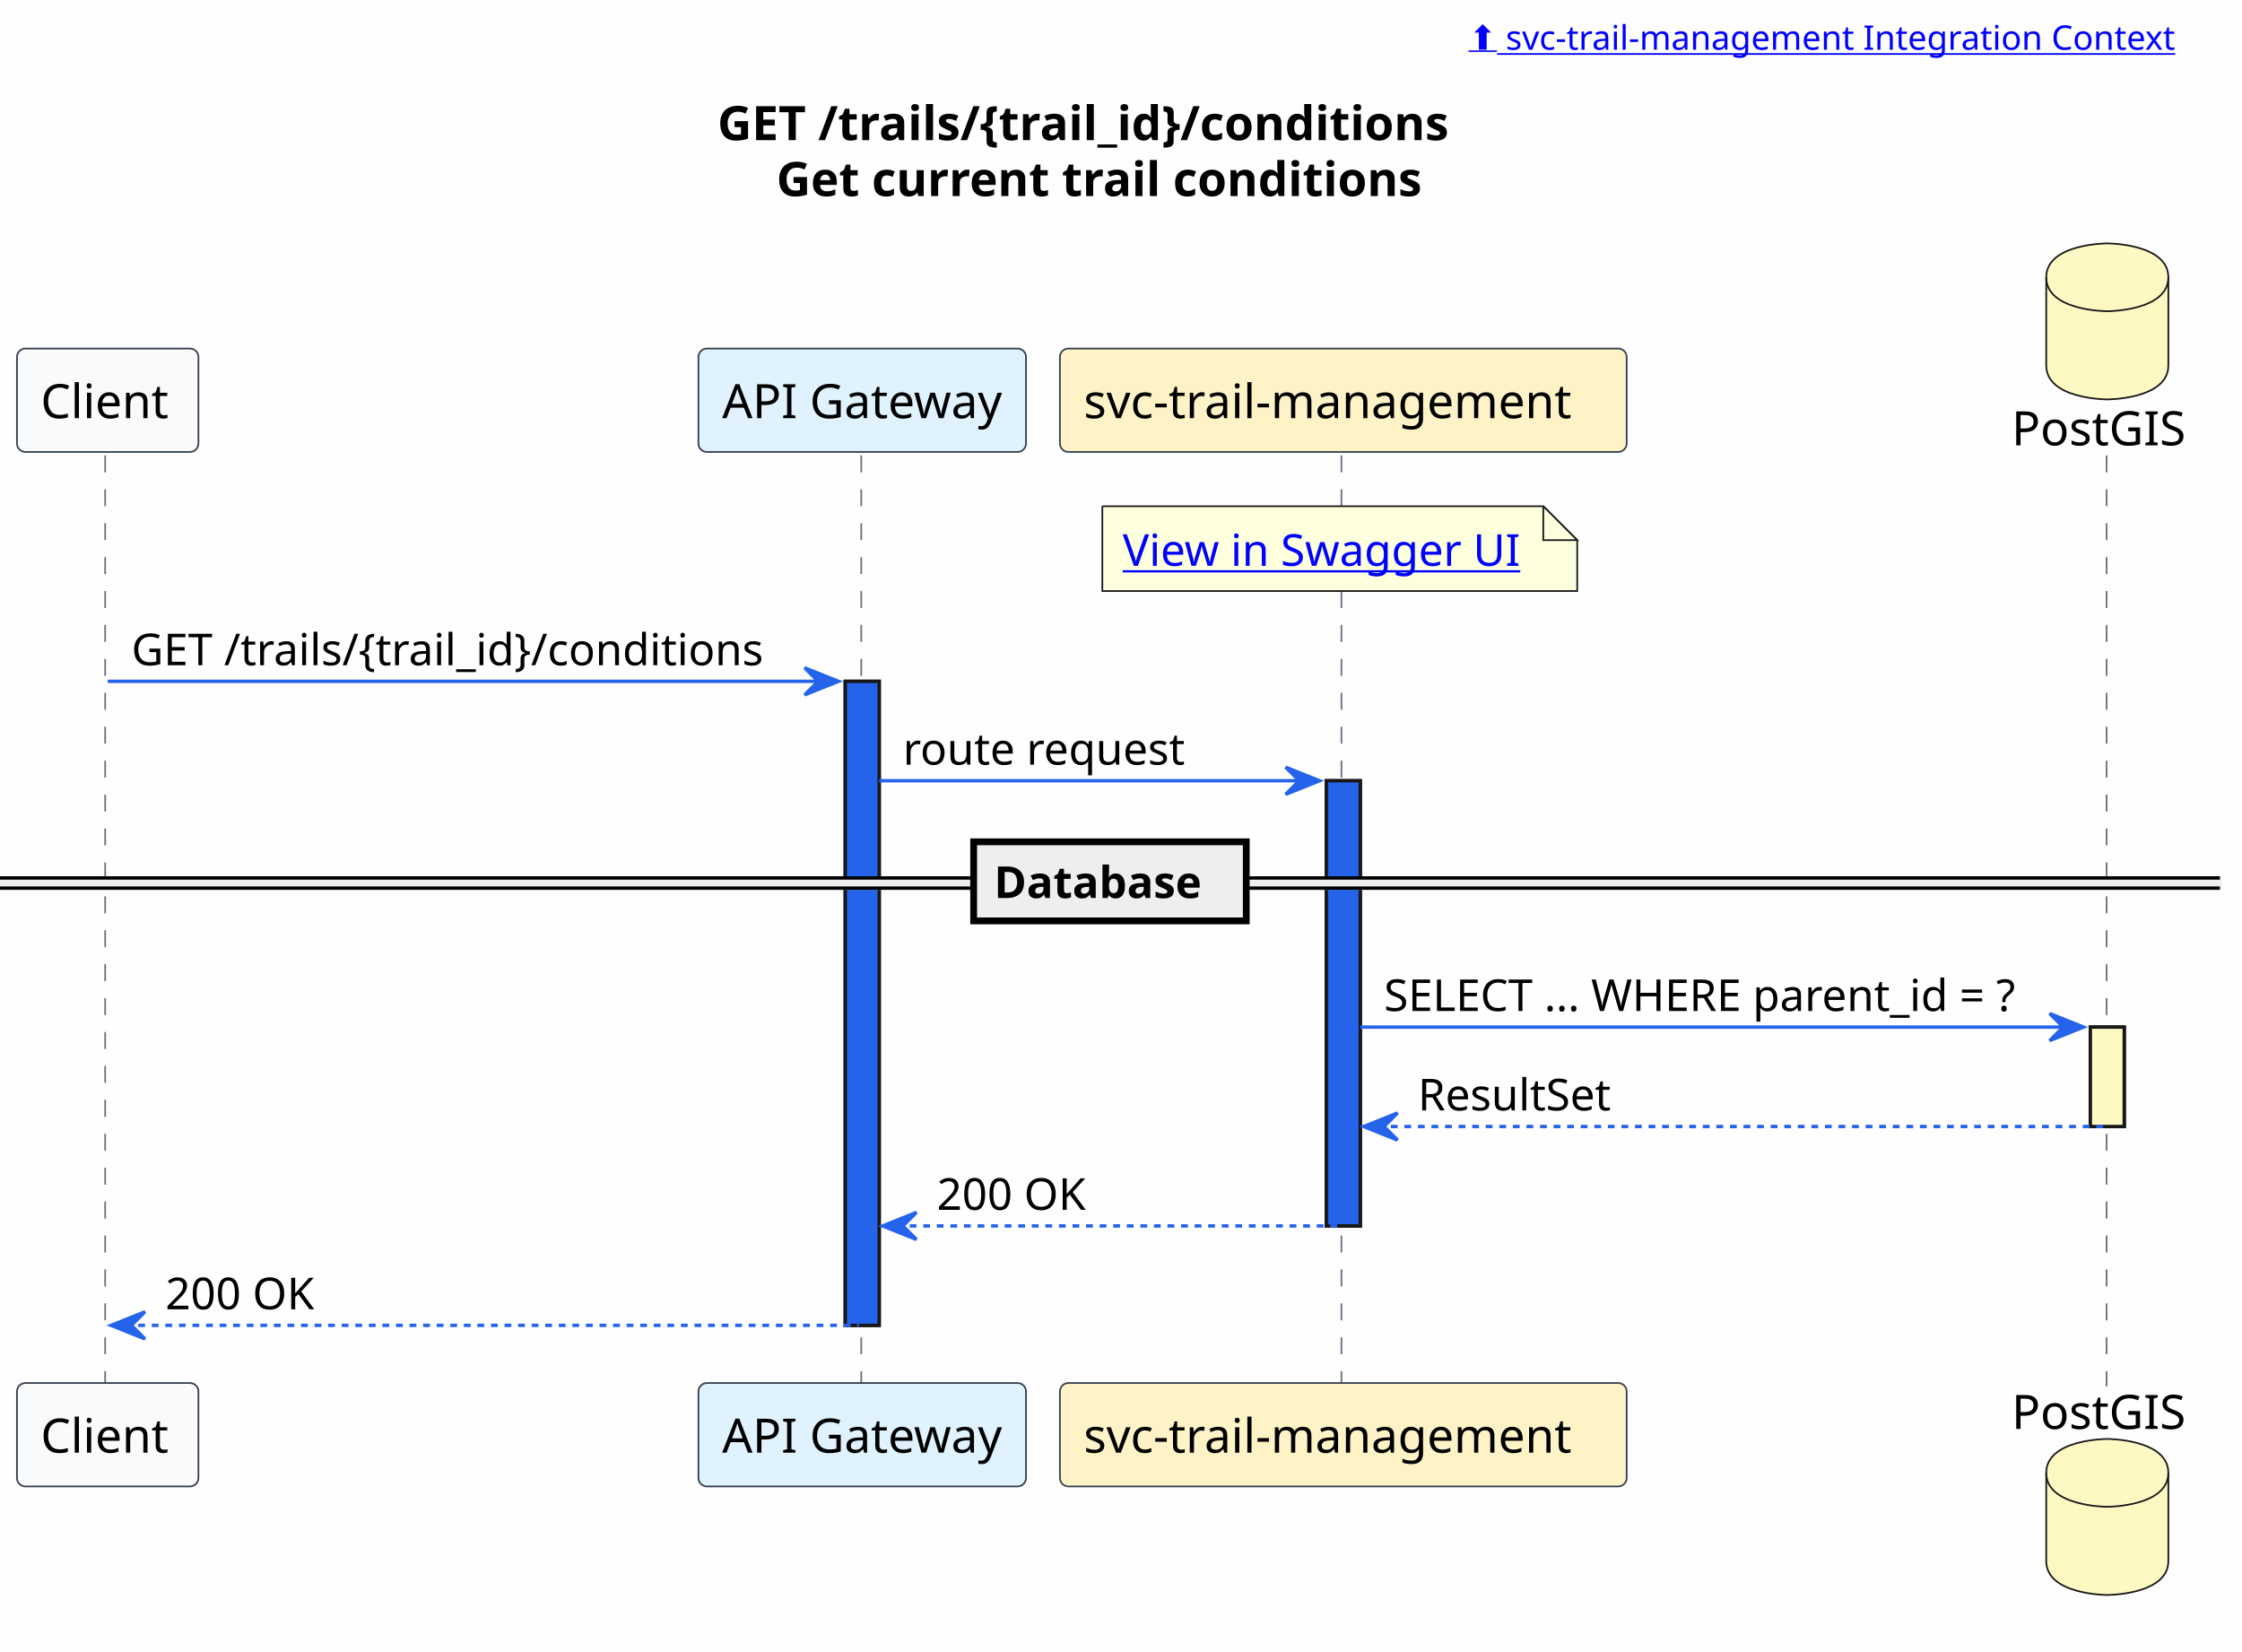
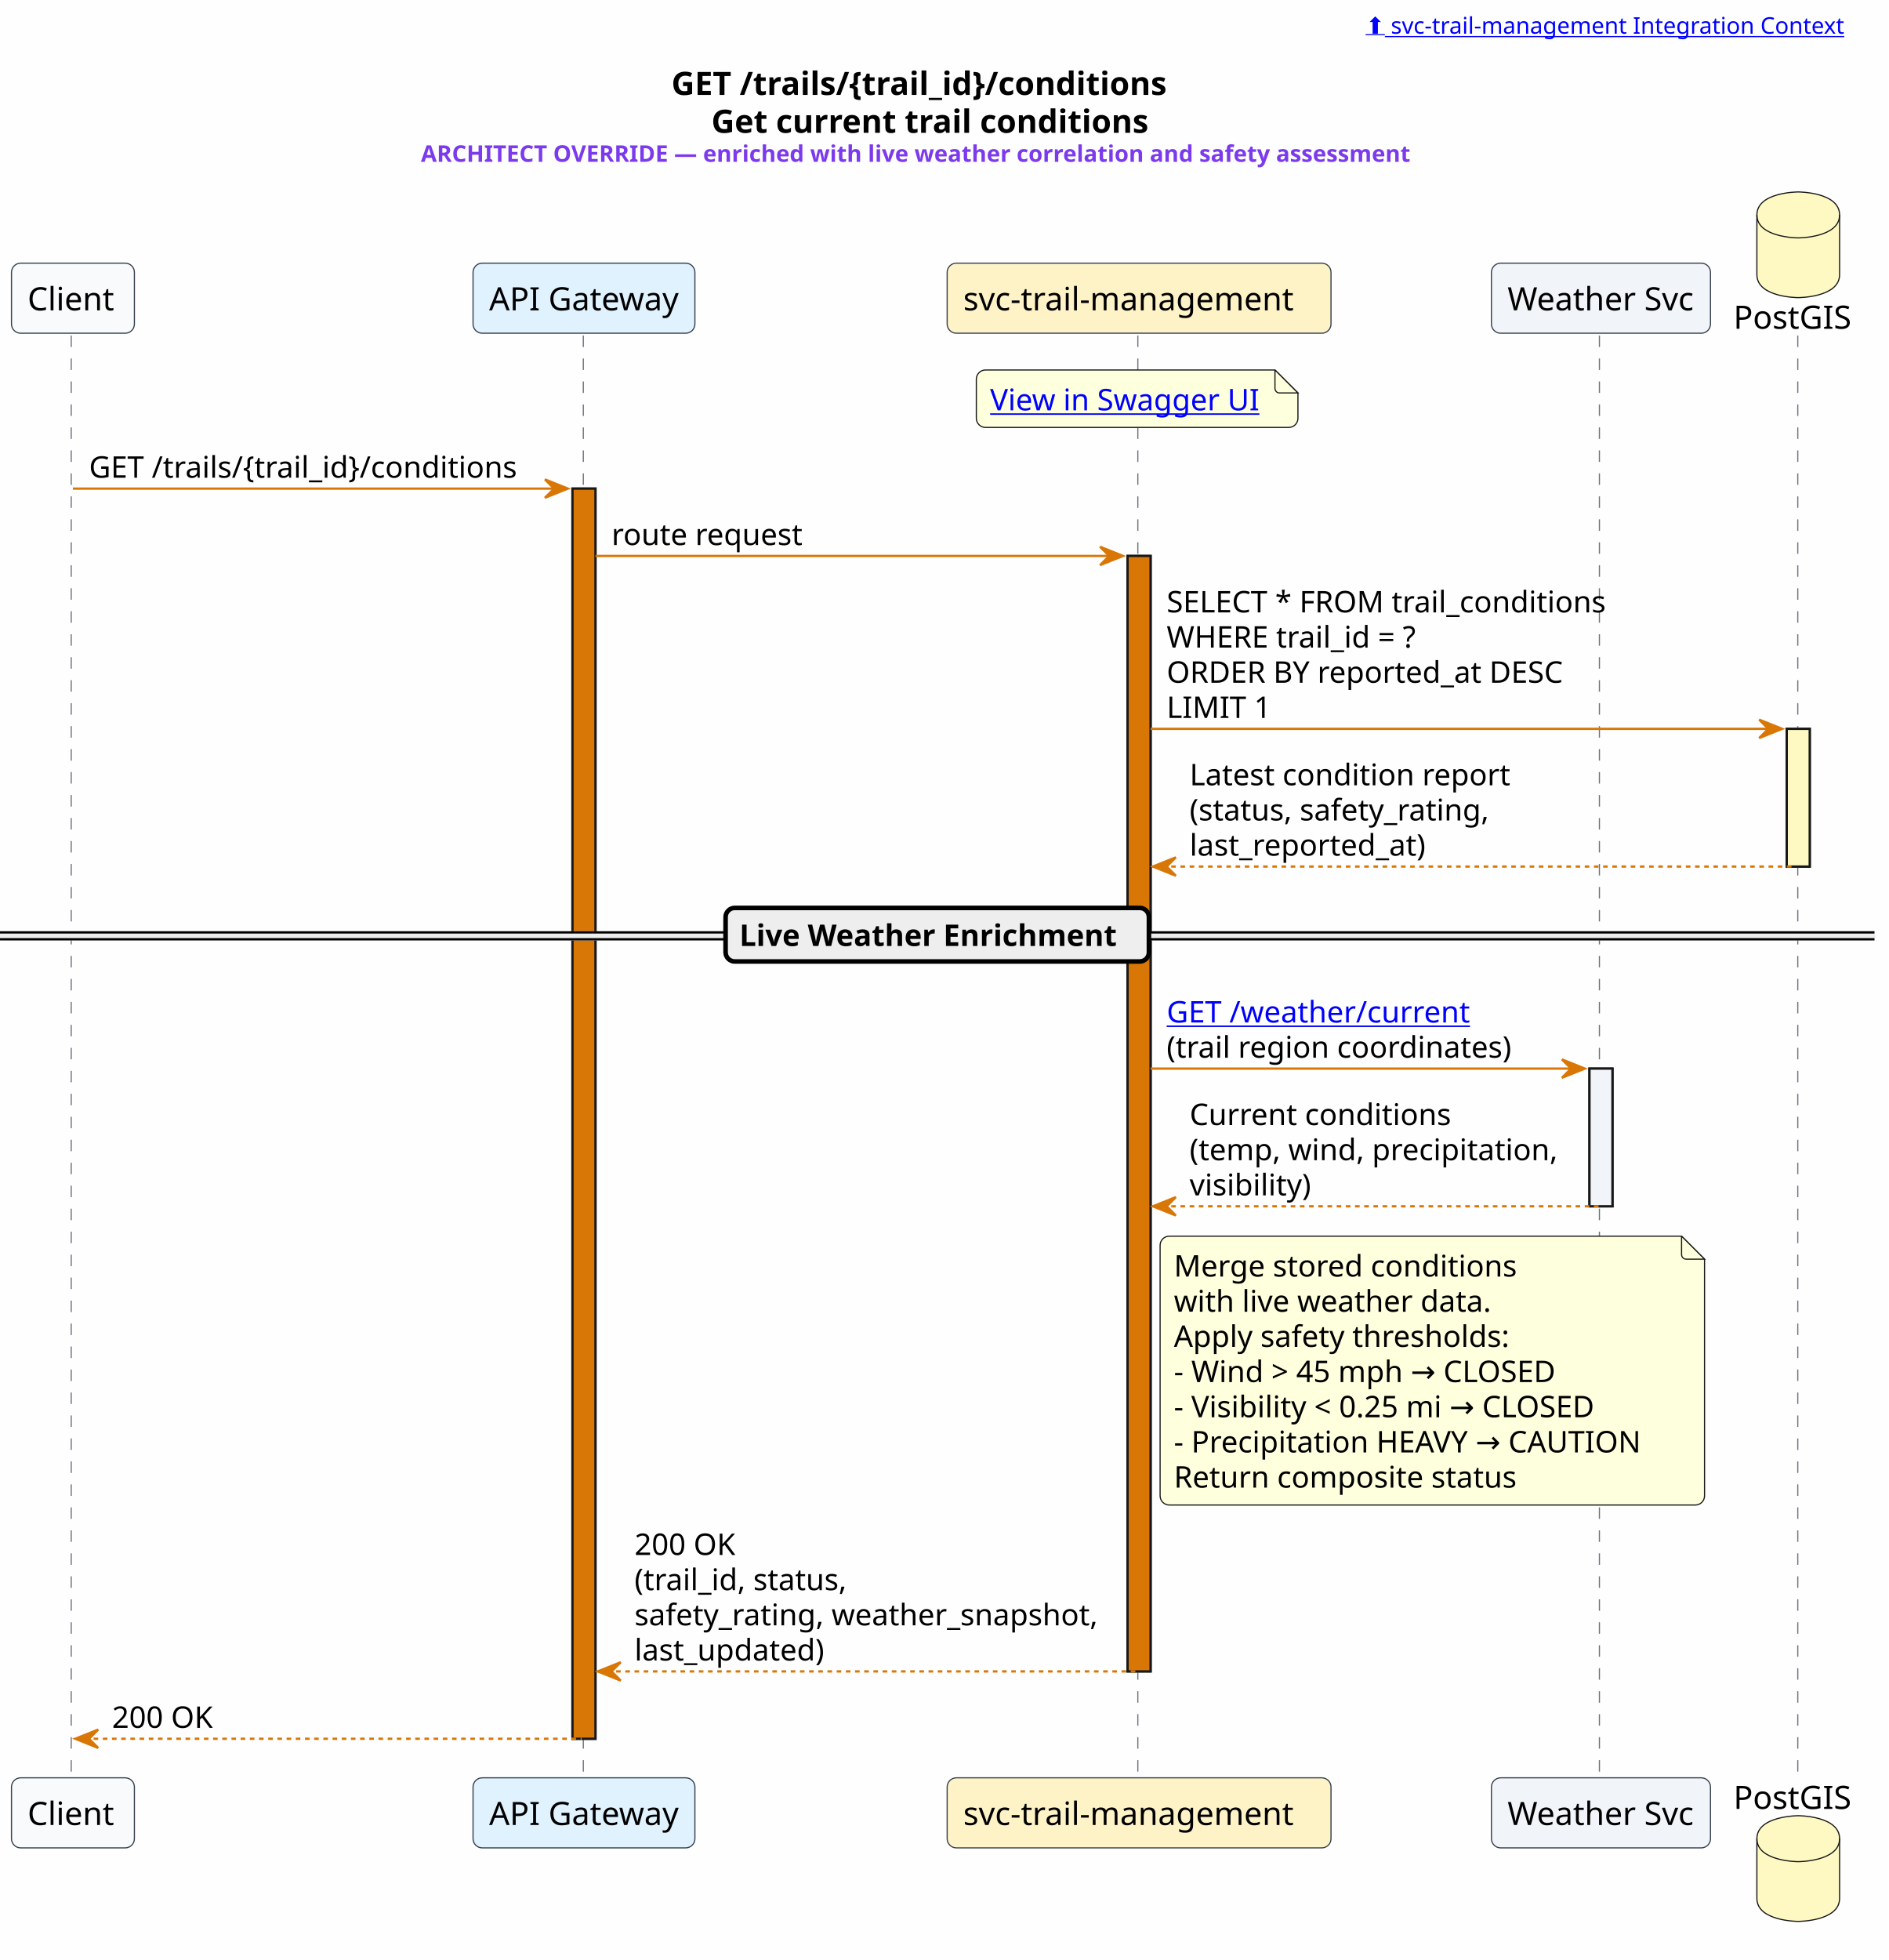
- <svg xmlns="http://www.w3.org/2000/svg" xmlns:xlink="http://www.w3.org/1999/xlink" contentStyleType="text/css" data-diagram-type="SEQUENCE" height="487px" preserveAspectRatio="none" style="width:661px;height:487px;background:#FEFEFE;" version="1.1" viewBox="0 0 661 487" width="661px" zoomAndPan="magnify">
+ <svg xmlns="http://www.w3.org/2000/svg" xmlns:xlink="http://www.w3.org/1999/xlink" contentStyleType="text/css" data-diagram-type="SEQUENCE" height="853px" preserveAspectRatio="none" style="width:822px;height:853px;background:#FEFEFE;" version="1.1" viewBox="0 0 822 853" width="822px" zoomAndPan="magnify">
  <defs />
  <g>
-     <rect fill="#FEFEFE" height="487" style="stroke:none;stroke-width:1;" width="661" x="0" y="0" />
-     <text fill="#000000" font-family="'Segoe UI'" font-size="14" font-weight="bold" lengthAdjust="spacing" textLength="230.433" x="211.526" y="41.312">GET /trails/{trail_id}/conditions</text>
-     <text fill="#000000" font-family="'Segoe UI'" font-size="14" font-weight="bold" lengthAdjust="spacing" textLength="195.672" x="228.906" y="57.801">Get current trail conditions</text>
-     <g>
-       <rect fill="#2563EB" height="189.863" style="stroke:#181818;stroke-width:1;" width="10" x="249.206" y="200.863" />
-     </g>
-     <g>
-       <rect fill="#2563EB" height="131.242" style="stroke:#181818;stroke-width:1;" width="10" x="391.04" y="230.174" />
-     </g>
-     <g>
-       <rect fill="#FEF9C3" height="29.311" style="stroke:#181818;stroke-width:1;" width="10" x="616.284" y="302.795" />
+     <rect fill="#FEFEFE" height="853" style="stroke:none;stroke-width:1;" width="822" x="0" y="0" />
+     <text fill="#000000" font-family="'Segoe UI'" font-size="14" font-weight="bold" lengthAdjust="spacing" textLength="230.433" x="292.275" y="41.312">GET /trails/{trail_id}/conditions</text>
+     <text fill="#000000" font-family="'Segoe UI'" font-size="14" font-weight="bold" lengthAdjust="spacing" textLength="195.672" x="309.656" y="57.801">Get current trail conditions</text>
+     <text fill="#7C3AED" font-family="'Segoe UI'" font-size="10" font-weight="bold" lengthAdjust="spacing" textLength="448.53" x="183.226" y="70.422">ARCHITECT OVERRIDE — enriched with live weather correlation and safety assessment</text>
+     <g>
+       <rect fill="#D97706" height="544.074" style="stroke:#181818;stroke-width:1;" width="10" x="249.206" y="212.641" />
+     </g>
+     <g>
+       <rect fill="#D97706" height="485.453" style="stroke:#181818;stroke-width:1;" width="10" x="490.85" y="241.951" />
+     </g>
+     <g>
+       <rect fill="#F1F5F9" height="59.932" style="stroke:#181818;stroke-width:1;" width="10" x="691.908" y="465.057" />
+     </g>
+     <g>
+       <rect fill="#FEF9C3" height="59.932" style="stroke:#181818;stroke-width:1;" width="10" x="777.782" y="317.193" />
    </g>
    <g class="participant-lifeline" data-entity-uid="part1" data-qualified-name="Client" id="part1-lifeline">
      <g>
-         <rect fill="#000000" fill-opacity="0" height="274.484" width="8" x="27.752" y="134.242" />
-         <line style="stroke:#6B7280;stroke-width:0.5;stroke-dasharray:5,5;" x1="31" x2="31" y1="134.242" y2="408.727" />
+         <rect fill="#000000" fill-opacity="0" height="628.695" width="8" x="27.752" y="146.019" />
+         <line style="stroke:#6B7280;stroke-width:0.5;stroke-dasharray:5,5;" x1="31" x2="31" y1="146.019" y2="774.715" />
      </g>
    </g>
    <g class="participant-lifeline" data-entity-uid="part2" data-qualified-name="GW" id="part2-lifeline">
      <g>
-         <rect fill="#000000" fill-opacity="0" height="274.484" width="8" x="250.206" y="134.242" />
-         <line style="stroke:#6B7280;stroke-width:0.5;stroke-dasharray:5,5;" x1="253.917" x2="253.917" y1="134.242" y2="408.727" />
+         <rect fill="#000000" fill-opacity="0" height="628.695" width="8" x="250.206" y="146.019" />
+         <line style="stroke:#6B7280;stroke-width:0.5;stroke-dasharray:5,5;" x1="253.917" x2="253.917" y1="146.019" y2="774.715" />
      </g>
    </g>
    <g class="participant-lifeline" data-entity-uid="part3" data-qualified-name="Svc" id="part3-lifeline">
      <g>
-         <rect fill="#000000" fill-opacity="0" height="274.484" width="8" x="392.04" y="134.242" />
-         <line style="stroke:#6B7280;stroke-width:0.5;stroke-dasharray:5,5;" x1="395.495" x2="395.495" y1="134.242" y2="408.727" />
-       </g>
-     </g>
-     <g class="participant-lifeline" data-entity-uid="part4" data-qualified-name="DB" id="part4-lifeline">
-       <g>
-         <rect fill="#000000" fill-opacity="0" height="274.484" width="8" x="617.284" y="134.242" />
-         <line style="stroke:#6B7280;stroke-width:0.5;stroke-dasharray:5,5;" x1="621.083" x2="621.083" y1="134.242" y2="408.727" />
+         <rect fill="#000000" fill-opacity="0" height="628.695" width="8" x="491.85" y="146.019" />
+         <line style="stroke:#6B7280;stroke-width:0.5;stroke-dasharray:5,5;" x1="495.305" x2="495.305" y1="146.019" y2="774.715" />
+       </g>
+     </g>
+     <g class="participant-lifeline" data-entity-uid="part4" data-qualified-name="WX" id="part4-lifeline">
+       <g>
+         <rect fill="#000000" fill-opacity="0" height="628.695" width="8" x="692.908" y="146.019" />
+         <line style="stroke:#6B7280;stroke-width:0.5;stroke-dasharray:5,5;" x1="696.234" x2="696.234" y1="146.019" y2="774.715" />
+       </g>
+     </g>
+     <g class="participant-lifeline" data-entity-uid="part5" data-qualified-name="DB" id="part5-lifeline">
+       <g>
+         <rect fill="#000000" fill-opacity="0" height="628.695" width="8" x="778.782" y="146.019" />
+         <line style="stroke:#6B7280;stroke-width:0.5;stroke-dasharray:5,5;" x1="782.582" x2="782.582" y1="146.019" y2="774.715" />
      </g>
    </g>
    <g class="participant participant-head" data-entity-uid="part1" data-qualified-name="Client" id="part1-head">
      <a href="/applications/" target="_top" title="/applications/" xlink:actuate="onRequest" xlink:href="/applications/" xlink:show="new" xlink:title="/applications/" xlink:type="simple">
-         <rect fill="#F9FAFB" height="30.488" rx="2.5" ry="2.5" style="stroke:#374151;stroke-width:0.5;" width="53.505" x="5" y="102.754" />
-         <text fill="#000000" font-family="'Segoe UI'" font-size="14" lengthAdjust="spacing" textLength="39.505" x="12" y="123.289">Client</text>
+         <rect fill="#F9FAFB" height="30.488" rx="4" ry="4" style="stroke:#374151;stroke-width:0.5;" width="53.505" x="5" y="114.531" />
+         <text fill="#000000" font-family="'Segoe UI'" font-size="14" lengthAdjust="spacing" textLength="39.505" x="12" y="135.066">Client</text>
      </a>
    </g>
    <g class="participant participant-tail" data-entity-uid="part1" data-qualified-name="Client" id="part1-tail">
      <a href="/applications/" target="_top" title="/applications/" xlink:actuate="onRequest" xlink:href="/applications/" xlink:show="new" xlink:title="/applications/" xlink:type="simple">
-         <rect fill="#F9FAFB" height="30.488" rx="2.5" ry="2.5" style="stroke:#374151;stroke-width:0.5;" width="53.505" x="5" y="407.727" />
-         <text fill="#000000" font-family="'Segoe UI'" font-size="14" lengthAdjust="spacing" textLength="39.505" x="12" y="428.262">Client</text>
+         <rect fill="#F9FAFB" height="30.488" rx="4" ry="4" style="stroke:#374151;stroke-width:0.5;" width="53.505" x="5" y="773.715" />
+         <text fill="#000000" font-family="'Segoe UI'" font-size="14" lengthAdjust="spacing" textLength="39.505" x="12" y="794.25">Client</text>
      </a>
    </g>
    <g class="participant participant-head" data-entity-uid="part2" data-qualified-name="GW" id="part2-head">
      <a href="/actors/#api-gateway" target="_top" title="/actors/#api-gateway" xlink:actuate="onRequest" xlink:href="/actors/#api-gateway" xlink:show="new" xlink:title="/actors/#api-gateway" xlink:type="simple">
-         <rect fill="#E0F2FE" height="30.488" rx="2.5" ry="2.5" style="stroke:#374151;stroke-width:0.5;" width="96.578" x="205.917" y="102.754" />
-         <text fill="#000000" font-family="'Segoe UI'" font-size="14" lengthAdjust="spacing" textLength="82.578" x="212.917" y="123.289">API Gateway</text>
+         <rect fill="#E0F2FE" height="30.488" rx="4" ry="4" style="stroke:#374151;stroke-width:0.5;" width="96.578" x="205.917" y="114.531" />
+         <text fill="#000000" font-family="'Segoe UI'" font-size="14" lengthAdjust="spacing" textLength="82.578" x="212.917" y="135.066">API Gateway</text>
      </a>
    </g>
    <g class="participant participant-tail" data-entity-uid="part2" data-qualified-name="GW" id="part2-tail">
      <a href="/actors/#api-gateway" target="_top" title="/actors/#api-gateway" xlink:actuate="onRequest" xlink:href="/actors/#api-gateway" xlink:show="new" xlink:title="/actors/#api-gateway" xlink:type="simple">
-         <rect fill="#E0F2FE" height="30.488" rx="2.5" ry="2.5" style="stroke:#374151;stroke-width:0.5;" width="96.578" x="205.917" y="407.727" />
-         <text fill="#000000" font-family="'Segoe UI'" font-size="14" lengthAdjust="spacing" textLength="82.578" x="212.917" y="428.262">API Gateway</text>
+         <rect fill="#E0F2FE" height="30.488" rx="4" ry="4" style="stroke:#374151;stroke-width:0.5;" width="96.578" x="205.917" y="773.715" />
+         <text fill="#000000" font-family="'Segoe UI'" font-size="14" lengthAdjust="spacing" textLength="82.578" x="212.917" y="794.25">API Gateway</text>
      </a>
    </g>
    <g class="participant participant-head" data-entity-uid="part3" data-qualified-name="Svc" id="part3-head">
      <a href="/microservices/svc-trail-management/" target="_top" title="/microservices/svc-trail-management/" xlink:actuate="onRequest" xlink:href="/microservices/svc-trail-management/" xlink:show="new" xlink:title="/microservices/svc-trail-management/" xlink:type="simple">
-         <rect fill="#FEF3C7" height="30.488" rx="2.5" ry="2.5" style="stroke:#374151;stroke-width:0.5;" width="167.091" x="312.495" y="102.754" />
-         <text fill="#000000" font-family="'Segoe UI'" font-size="14" lengthAdjust="spacing" textLength="153.091" x="319.495" y="123.289">svc-trail-management</text>
+         <rect fill="#FEF3C7" height="30.488" rx="4" ry="4" style="stroke:#374151;stroke-width:0.5;" width="167.091" x="412.305" y="114.531" />
+         <text fill="#000000" font-family="'Segoe UI'" font-size="14" lengthAdjust="spacing" textLength="153.091" x="419.305" y="135.066">svc-trail-management</text>
      </a>
    </g>
    <g class="participant participant-tail" data-entity-uid="part3" data-qualified-name="Svc" id="part3-tail">
      <a href="/microservices/svc-trail-management/" target="_top" title="/microservices/svc-trail-management/" xlink:actuate="onRequest" xlink:href="/microservices/svc-trail-management/" xlink:show="new" xlink:title="/microservices/svc-trail-management/" xlink:type="simple">
-         <rect fill="#FEF3C7" height="30.488" rx="2.5" ry="2.5" style="stroke:#374151;stroke-width:0.5;" width="167.091" x="312.495" y="407.727" />
-         <text fill="#000000" font-family="'Segoe UI'" font-size="14" lengthAdjust="spacing" textLength="153.091" x="319.495" y="428.262">svc-trail-management</text>
-       </a>
-     </g>
-     <g class="participant participant-head" data-entity-uid="part4" data-qualified-name="DB" id="part4-head">
+         <rect fill="#FEF3C7" height="30.488" rx="4" ry="4" style="stroke:#374151;stroke-width:0.5;" width="167.091" x="412.305" y="773.715" />
+         <text fill="#000000" font-family="'Segoe UI'" font-size="14" lengthAdjust="spacing" textLength="153.091" x="419.305" y="794.25">svc-trail-management</text>
+       </a>
+     </g>
+     <g class="participant participant-head" data-entity-uid="part4" data-qualified-name="WX" id="part4-head">
+       <a href="/microservices/svc-weather/" target="_top" title="/microservices/svc-weather/" xlink:actuate="onRequest" xlink:href="/microservices/svc-weather/" xlink:show="new" xlink:title="/microservices/svc-weather/" xlink:type="simple">
+         <rect fill="#F1F5F9" height="30.488" rx="4" ry="4" style="stroke:#374151;stroke-width:0.5;" width="95.348" x="649.234" y="114.531" />
+         <text fill="#000000" font-family="'Segoe UI'" font-size="14" lengthAdjust="spacing" textLength="81.348" x="656.234" y="135.066">Weather Svc</text>
+       </a>
+     </g>
+     <g class="participant participant-tail" data-entity-uid="part4" data-qualified-name="WX" id="part4-tail">
+       <a href="/microservices/svc-weather/" target="_top" title="/microservices/svc-weather/" xlink:actuate="onRequest" xlink:href="/microservices/svc-weather/" xlink:show="new" xlink:title="/microservices/svc-weather/" xlink:type="simple">
+         <rect fill="#F1F5F9" height="30.488" rx="4" ry="4" style="stroke:#374151;stroke-width:0.5;" width="95.348" x="649.234" y="773.715" />
+         <text fill="#000000" font-family="'Segoe UI'" font-size="14" lengthAdjust="spacing" textLength="81.348" x="656.234" y="794.25">Weather Svc</text>
+       </a>
+     </g>
+     <g class="participant participant-head" data-entity-uid="part5" data-qualified-name="DB" id="part5-head">
      <a href="/microservices/svc-trail-management/#data-store" target="_top" title="/microservices/svc-trail-management/#data-store" xlink:actuate="onRequest" xlink:href="/microservices/svc-trail-management/#data-store" xlink:show="new" xlink:title="/microservices/svc-trail-management/#data-store" xlink:type="simple">
-         <text fill="#000000" font-family="'Segoe UI'" font-size="14" lengthAdjust="spacing" textLength="50.401" x="593.083" y="131.289">PostGIS</text>
-         <path d="M603.284,81.754 C603.284,71.754 621.284,71.754 621.284,71.754 C621.284,71.754 639.284,71.754 639.284,81.754 L639.284,107.754 C639.284,117.754 621.284,117.754 621.284,117.754 C621.284,117.754 603.284,117.754 603.284,107.754 L603.284,81.754" fill="#FEF9C3" style="stroke:#181818;stroke-width:0.5;" />
-         <path d="M603.284,81.754 C603.284,91.754 621.284,91.754 621.284,91.754 C621.284,91.754 639.284,91.754 639.284,81.754" fill="none" style="stroke:#181818;stroke-width:0.5;" />
-       </a>
-     </g>
-     <g class="participant participant-tail" data-entity-uid="part4" data-qualified-name="DB" id="part4-tail">
+         <text fill="#000000" font-family="'Segoe UI'" font-size="14" lengthAdjust="spacing" textLength="50.401" x="754.582" y="143.066">PostGIS</text>
+         <path d="M764.782,93.531 C764.782,83.531 782.782,83.531 782.782,83.531 C782.782,83.531 800.782,83.531 800.782,93.531 L800.782,119.531 C800.782,129.531 782.782,129.531 782.782,129.531 C782.782,129.531 764.782,129.531 764.782,119.531 L764.782,93.531" fill="#FEF9C3" style="stroke:#181818;stroke-width:0.5;" />
+         <path d="M764.782,93.531 C764.782,103.531 782.782,103.531 782.782,103.531 C782.782,103.531 800.782,103.531 800.782,93.531" fill="none" style="stroke:#181818;stroke-width:0.5;" />
+       </a>
+     </g>
+     <g class="participant participant-tail" data-entity-uid="part5" data-qualified-name="DB" id="part5-tail">
      <a href="/microservices/svc-trail-management/#data-store" target="_top" title="/microservices/svc-trail-management/#data-store" xlink:actuate="onRequest" xlink:href="/microservices/svc-trail-management/#data-store" xlink:show="new" xlink:title="/microservices/svc-trail-management/#data-store" xlink:type="simple">
-         <text fill="#000000" font-family="'Segoe UI'" font-size="14" lengthAdjust="spacing" textLength="50.401" x="593.083" y="421.262">PostGIS</text>
-         <path d="M603.284,434.215 C603.284,424.215 621.284,424.215 621.284,424.215 C621.284,424.215 639.284,424.215 639.284,434.215 L639.284,460.215 C639.284,470.215 621.284,470.215 621.284,470.215 C621.284,470.215 603.284,470.215 603.284,460.215 L603.284,434.215" fill="#FEF9C3" style="stroke:#181818;stroke-width:0.5;" />
-         <path d="M603.284,434.215 C603.284,444.215 621.284,444.215 621.284,444.215 C621.284,444.215 639.284,444.215 639.284,434.215" fill="none" style="stroke:#181818;stroke-width:0.5;" />
-       </a>
-     </g>
-     <g>
-       <rect fill="#2563EB" height="189.863" style="stroke:#181818;stroke-width:1;" width="10" x="249.206" y="200.863" />
-     </g>
-     <g>
-       <rect fill="#2563EB" height="131.242" style="stroke:#181818;stroke-width:1;" width="10" x="391.04" y="230.174" />
-     </g>
-     <g>
-       <rect fill="#FEF9C3" height="29.311" style="stroke:#181818;stroke-width:1;" width="10" x="616.284" y="302.795" />
-     </g>
-     <path d="M325,149.242 L325,174.242 L465,174.242 L465,159.242 L455,149.242 L325,149.242" fill="#FEFFDD" style="stroke:#181818;stroke-width:0.5;" />
-     <path d="M455,149.242 L455,159.242 L465,159.242 L455,149.242" fill="#FEFFDD" style="stroke:#181818;stroke-width:0.5;" />
-     <a href="/services/api/svc-trail-management.html#/Conditions/getTrailCurrentConditions" target="_top" title="/services/api/svc-trail-management.html#/Conditions/getTrailCurrentConditions" xlink:actuate="onRequest" xlink:href="/services/api/svc-trail-management.html#/Conditions/getTrailCurrentConditions" xlink:show="new" xlink:title="/services/api/svc-trail-management.html#/Conditions/getTrailCurrentConditions" xlink:type="simple">
-       <text fill="#0000FF" font-family="'Segoe UI'" font-size="13" lengthAdjust="spacing" text-decoration="underline" textLength="119.406" x="331" y="166.81">View in Swagger UI</text>
+         <text fill="#000000" font-family="'Segoe UI'" font-size="14" lengthAdjust="spacing" textLength="50.401" x="754.582" y="787.25">PostGIS</text>
+         <path d="M764.782,800.203 C764.782,790.203 782.782,790.203 782.782,790.203 C782.782,790.203 800.782,790.203 800.782,800.203 L800.782,826.203 C800.782,836.203 782.782,836.203 782.782,836.203 C782.782,836.203 764.782,836.203 764.782,826.203 L764.782,800.203" fill="#FEF9C3" style="stroke:#181818;stroke-width:0.5;" />
+         <path d="M764.782,800.203 C764.782,810.203 782.782,810.203 782.782,810.203 C782.782,810.203 800.782,810.203 800.782,800.203" fill="none" style="stroke:#181818;stroke-width:0.5;" />
+       </a>
+     </g>
+     <g>
+       <rect fill="#D97706" height="544.074" style="stroke:#181818;stroke-width:1;" width="10" x="249.206" y="212.641" />
+     </g>
+     <g>
+       <rect fill="#D97706" height="485.453" style="stroke:#181818;stroke-width:1;" width="10" x="490.85" y="241.951" />
+     </g>
+     <g>
+       <rect fill="#F1F5F9" height="59.932" style="stroke:#181818;stroke-width:1;" width="10" x="691.908" y="465.057" />
+     </g>
+     <g>
+       <rect fill="#FEF9C3" height="59.932" style="stroke:#181818;stroke-width:1;" width="10" x="777.782" y="317.193" />
+     </g>
+     <path d="M425,165.019 L425,182.019 A4,4 0 0 0 429,186.019 L561,186.019 A4,4 0 0 0 565,182.019 L565,171.019 L555,161.019 L429,161.019 A4,4 0 0 0 425,165.019" fill="#FEFFDD" style="stroke:#181818;stroke-width:0.5;" />
+     <path d="M555,161.019 L555,169.019 A2,2 0 0 0 557,171.019 L565,171.019 L555,161.019" fill="#FEFFDD" style="stroke:#181818;stroke-width:0.5;" />
+     <a href="/services/api/svc-trail-management.html" target="_top" title="/services/api/svc-trail-management.html" xlink:actuate="onRequest" xlink:href="/services/api/svc-trail-management.html" xlink:show="new" xlink:title="/services/api/svc-trail-management.html" xlink:type="simple">
+       <text fill="#0000FF" font-family="'Segoe UI'" font-size="13" lengthAdjust="spacing" text-decoration="underline" textLength="119.406" x="431" y="178.588">View in Swagger UI</text>
    </a>
    <g class="message" data-entity-1="part1" data-entity-2="part2" id="msg1">
-       <polygon fill="#2563EB" points="237.206,196.863,247.206,200.863,237.206,204.863,241.206,200.863" style="stroke:#2563EB;stroke-width:1;" />
-       <line style="stroke:#2563EB;stroke-width:1;" x1="31.752" x2="243.206" y1="200.863" y2="200.863" />
-       <text fill="#000000" font-family="'Segoe UI'" font-size="13" lengthAdjust="spacing" textLength="198.453" x="38.752" y="196.121">GET /trails/{trail_id}/conditions</text>
+       <polygon fill="#D97706" points="237.206,208.641,247.206,212.641,237.206,216.641,241.206,212.641" style="stroke:#D97706;stroke-width:1;" />
+       <line style="stroke:#D97706;stroke-width:1;" x1="31.752" x2="243.206" y1="212.641" y2="212.641" />
+       <text fill="#000000" font-family="'Segoe UI'" font-size="13" lengthAdjust="spacing" textLength="198.453" x="38.752" y="207.898">GET /trails/{trail_id}/conditions</text>
    </g>
    <g class="message" data-entity-1="part2" data-entity-2="part3" id="msg2">
-       <polygon fill="#2563EB" points="379.04,226.174,389.04,230.174,379.04,234.174,383.04,230.174" style="stroke:#2563EB;stroke-width:1;" />
-       <line style="stroke:#2563EB;stroke-width:1;" x1="259.206" x2="385.04" y1="230.174" y2="230.174" />
-       <text fill="#000000" font-family="'Segoe UI'" font-size="13" lengthAdjust="spacing" textLength="85.135" x="266.206" y="225.432">route request</text>
-     </g>
-     <rect fill="#EEEEEE" height="3" style="stroke:#EEEEEE;stroke-width:1;" width="654.485" x="0" y="258.829" />
-     <line style="stroke:#000000;stroke-width:1;" x1="0" x2="654.485" y1="258.829" y2="258.829" />
-     <line style="stroke:#000000;stroke-width:1;" x1="0" x2="654.485" y1="261.829" y2="261.829" />
-     <rect fill="#EEEEEE" height="23.311" style="stroke:#000000;stroke-width:2;" width="80.371" x="287.057" y="248.174" />
-     <text fill="#000000" font-family="'Segoe UI'" font-size="13" font-weight="bold" lengthAdjust="spacing" textLength="62.086" x="293.057" y="264.742">Database</text>
-     <g class="message" data-entity-1="part3" data-entity-2="part4" id="msg3">
-       <polygon fill="#2563EB" points="604.284,298.795,614.284,302.795,604.284,306.795,608.284,302.795" style="stroke:#2563EB;stroke-width:1;" />
-       <line style="stroke:#2563EB;stroke-width:1;" x1="401.04" x2="610.284" y1="302.795" y2="302.795" />
-       <text fill="#000000" font-family="'Segoe UI'" font-size="13" lengthAdjust="spacing" textLength="196.244" x="408.04" y="298.053">SELECT ... WHERE parent_id = ?</text>
-     </g>
-     <g class="message" data-entity-1="part4" data-entity-2="part3" id="msg4">
-       <polygon fill="#2563EB" points="412.04,328.106,402.04,332.106,412.04,336.106,408.04,332.106" style="stroke:#2563EB;stroke-width:1;" />
-       <line style="stroke:#2563EB;stroke-width:1;stroke-dasharray:2,2;" x1="406.04" x2="620.284" y1="332.106" y2="332.106" />
-       <text fill="#000000" font-family="'Segoe UI'" font-size="13" lengthAdjust="spacing" textLength="57.884" x="418.04" y="327.363">ResultSet</text>
-     </g>
-     <g class="message" data-entity-1="part3" data-entity-2="part2" id="msg5">
-       <polygon fill="#2563EB" points="270.206,357.416,260.206,361.416,270.206,365.416,266.206,361.416" style="stroke:#2563EB;stroke-width:1;" />
-       <line style="stroke:#2563EB;stroke-width:1;stroke-dasharray:2,2;" x1="264.206" x2="395.04" y1="361.416" y2="361.416" />
-       <text fill="#000000" font-family="'Segoe UI'" font-size="13" lengthAdjust="spacing" textLength="47.36" x="276.206" y="356.674">200 OK</text>
-     </g>
-     <g class="message" data-entity-1="part2" data-entity-2="part1" id="msg6">
-       <polygon fill="#2563EB" points="42.752,386.727,32.752,390.727,42.752,394.727,38.752,390.727" style="stroke:#2563EB;stroke-width:1;" />
-       <line style="stroke:#2563EB;stroke-width:1;stroke-dasharray:2,2;" x1="36.752" x2="253.206" y1="390.727" y2="390.727" />
-       <text fill="#000000" font-family="'Segoe UI'" font-size="13" lengthAdjust="spacing" textLength="47.36" x="48.752" y="385.984">200 OK</text>
+       <polygon fill="#D97706" points="478.85,237.951,488.85,241.951,478.85,245.951,482.85,241.951" style="stroke:#D97706;stroke-width:1;" />
+       <line style="stroke:#D97706;stroke-width:1;" x1="259.206" x2="484.85" y1="241.951" y2="241.951" />
+       <text fill="#000000" font-family="'Segoe UI'" font-size="13" lengthAdjust="spacing" textLength="85.135" x="266.206" y="237.209">route request</text>
+     </g>
+     <g class="message" data-entity-1="part3" data-entity-2="part5" id="msg3">
+       <polygon fill="#D97706" points="765.782,313.193,775.782,317.193,765.782,321.193,769.782,317.193" style="stroke:#D97706;stroke-width:1;" />
+       <line style="stroke:#D97706;stroke-width:1;" x1="500.85" x2="771.782" y1="317.193" y2="317.193" />
+       <text fill="#000000" font-family="'Segoe UI'" font-size="13" lengthAdjust="spacing" textLength="197.66" x="507.85" y="266.519">SELECT * FROM trail_conditions</text>
+       <text fill="#000000" font-family="'Segoe UI'" font-size="13" lengthAdjust="spacing" textLength="114.461" x="507.85" y="281.83">WHERE trail_id = ?</text>
+       <text fill="#000000" font-family="'Segoe UI'" font-size="13" lengthAdjust="spacing" textLength="176.897" x="507.85" y="297.141">ORDER BY reported_at DESC</text>
+       <text fill="#000000" font-family="'Segoe UI'" font-size="13" lengthAdjust="spacing" textLength="46.173" x="507.85" y="312.451">LIMIT 1</text>
+     </g>
+     <g class="message" data-entity-1="part5" data-entity-2="part3" id="msg4">
+       <polygon fill="#D97706" points="511.85,373.125,501.85,377.125,511.85,381.125,507.85,377.125" style="stroke:#D97706;stroke-width:1;" />
+       <line style="stroke:#D97706;stroke-width:1;stroke-dasharray:2,2;" x1="505.85" x2="781.782" y1="377.125" y2="377.125" />
+       <text fill="#000000" font-family="'Segoe UI'" font-size="13" lengthAdjust="spacing" textLength="144.168" x="517.85" y="341.762">Latest condition report</text>
+       <text fill="#000000" font-family="'Segoe UI'" font-size="13" lengthAdjust="spacing" textLength="136.068" x="517.85" y="357.072">(status, safety_rating,</text>
+       <text fill="#000000" font-family="'Segoe UI'" font-size="13" lengthAdjust="spacing" textLength="106.031" x="517.85" y="372.383">last_reported_at)</text>
+     </g>
+     <rect fill="#EEEEEE" height="3" rx="4" ry="4" style="stroke:#EEEEEE;stroke-width:1;" width="815.983" x="0" y="405.78" />
+     <line style="stroke:#000000;stroke-width:1;" x1="0" x2="815.983" y1="405.78" y2="405.78" />
+     <line style="stroke:#000000;stroke-width:1;" x1="0" x2="815.983" y1="408.78" y2="408.78" />
+     <rect fill="#EEEEEE" height="23.311" rx="4" ry="4" style="stroke:#000000;stroke-width:2;" width="184.282" x="315.85" y="395.125" />
+     <text fill="#000000" font-family="'Segoe UI'" font-size="13" font-weight="bold" lengthAdjust="spacing" textLength="165.998" x="321.85" y="411.693">Live Weather Enrichment</text>
+     <g class="message" data-entity-1="part3" data-entity-2="part4" id="msg5">
+       <polygon fill="#D97706" points="679.908,461.057,689.908,465.057,679.908,469.057,683.908,465.057" style="stroke:#D97706;stroke-width:1;" />
+       <line style="stroke:#D97706;stroke-width:1;" x1="500.85" x2="685.908" y1="465.057" y2="465.057" />
+       <a href="/microservices/svc-weather/#get-weathercurrent-get-current-weather-conditions" target="_top" title="/microservices/svc-weather/#get-weathercurrent-get-current-weather-conditions" xlink:actuate="onRequest" xlink:href="/microservices/svc-weather/#get-weathercurrent-get-current-weather-conditions" xlink:show="new" xlink:title="/microservices/svc-weather/#get-weathercurrent-get-current-weather-conditions" xlink:type="simple">
+         <text fill="#0000FF" font-family="'Segoe UI'" font-size="13" lengthAdjust="spacing" text-decoration="underline" textLength="137.877" x="507.85" y="445.004">GET /weather/current</text>
+       </a>
+       <text fill="#000000" font-family="'Segoe UI'" font-size="13" lengthAdjust="spacing" textLength="155.905" x="507.85" y="460.315">(trail region coordinates)</text>
+     </g>
+     <g class="message" data-entity-1="part4" data-entity-2="part3" id="msg6">
+       <polygon fill="#D97706" points="511.85,520.988,501.85,524.988,511.85,528.988,507.85,524.988" style="stroke:#D97706;stroke-width:1;" />
+       <line style="stroke:#D97706;stroke-width:1;stroke-dasharray:2,2;" x1="505.85" x2="695.908" y1="524.988" y2="524.988" />
+       <text fill="#000000" font-family="'Segoe UI'" font-size="13" lengthAdjust="spacing" textLength="117.939" x="517.85" y="489.625">Current conditions</text>
+       <text fill="#000000" font-family="'Segoe UI'" font-size="13" lengthAdjust="spacing" textLength="167.058" x="517.85" y="504.935">(temp, wind, precipitation,</text>
+       <text fill="#000000" font-family="'Segoe UI'" font-size="13" lengthAdjust="spacing" textLength="56.209" x="517.85" y="520.246">visibility)</text>
+     </g>
+     <path d="M505,541.988 L505,650.988 A4,4 0 0 0 509,654.988 L738,654.988 A4,4 0 0 0 742,650.988 L742,547.988 L732,537.988 L509,537.988 A4,4 0 0 0 505,541.988" fill="#FEFFDD" style="stroke:#181818;stroke-width:0.5;" />
+     <path d="M732,537.988 L732,545.988 A2,2 0 0 0 734,547.988 L742,547.988 L732,537.988" fill="#FEFFDD" style="stroke:#181818;stroke-width:0.5;" />
+     <text fill="#000000" font-family="'Segoe UI'" font-size="13" lengthAdjust="spacing" textLength="153.505" x="511" y="555.557">Merge stored conditions</text>
+     <text fill="#000000" font-family="'Segoe UI'" font-size="13" lengthAdjust="spacing" textLength="141.978" x="511" y="570.867">with live weather data.</text>
+     <text fill="#000000" font-family="'Segoe UI'" font-size="13" lengthAdjust="spacing" textLength="152.445" x="511" y="586.178">Apply safety thresholds:</text>
+     <text fill="#000000" font-family="'Segoe UI'" font-size="13" lengthAdjust="spacing" textLength="181.302" x="511" y="601.488">- Wind &gt; 45 mph → CLOSED</text>
+     <text fill="#000000" font-family="'Segoe UI'" font-size="13" lengthAdjust="spacing" textLength="203.766" x="511" y="616.799">- Visibility &lt; 0.25 mi → CLOSED</text>
+     <text fill="#000000" font-family="'Segoe UI'" font-size="13" lengthAdjust="spacing" textLength="216.601" x="511" y="632.109">- Precipitation HEAVY → CAUTION</text>
+     <text fill="#000000" font-family="'Segoe UI'" font-size="13" lengthAdjust="spacing" textLength="153.67" x="511" y="647.42">Return composite status</text>
+     <g class="message" data-entity-1="part3" data-entity-2="part2" id="msg7">
+       <polygon fill="#D97706" points="270.206,723.404,260.206,727.404,270.206,731.404,266.206,727.404" style="stroke:#D97706;stroke-width:1;" />
+       <line style="stroke:#D97706;stroke-width:1;stroke-dasharray:2,2;" x1="264.206" x2="494.85" y1="727.404" y2="727.404" />
+       <text fill="#000000" font-family="'Segoe UI'" font-size="13" lengthAdjust="spacing" textLength="47.36" x="276.206" y="676.731">200 OK</text>
+       <text fill="#000000" font-family="'Segoe UI'" font-size="13" lengthAdjust="spacing" textLength="98.109" x="276.206" y="692.041">(trail_id, status,</text>
+       <text fill="#000000" font-family="'Segoe UI'" font-size="13" lengthAdjust="spacing" textLength="207.644" x="276.206" y="707.352">safety_rating, weather_snapshot,</text>
+       <text fill="#000000" font-family="'Segoe UI'" font-size="13" lengthAdjust="spacing" textLength="85.052" x="276.206" y="722.662">last_updated)</text>
+     </g>
+     <g class="message" data-entity-1="part2" data-entity-2="part1" id="msg8">
+       <polygon fill="#D97706" points="42.752,752.715,32.752,756.715,42.752,760.715,38.752,756.715" style="stroke:#D97706;stroke-width:1;" />
+       <line style="stroke:#D97706;stroke-width:1;stroke-dasharray:2,2;" x1="36.752" x2="253.206" y1="756.715" y2="756.715" />
+       <text fill="#000000" font-family="'Segoe UI'" font-size="13" lengthAdjust="spacing" textLength="47.36" x="48.752" y="751.973">200 OK</text>
    </g>
    <a href="/microservices/svc-trail-management/#integration-context" target="_top" title="/microservices/svc-trail-management/#integration-context" xlink:actuate="onRequest" xlink:href="/microservices/svc-trail-management/#integration-context" xlink:show="new" xlink:title="/microservices/svc-trail-management/#integration-context" xlink:type="simple">
-       <text fill="#0000FF" font-family="'Segoe UI'" font-size="10" lengthAdjust="spacing" text-decoration="underline" textLength="220.523" x="432.962" y="14.668">⬆ svc-trail-management Integration Context</text>
+       <text fill="#0000FF" font-family="'Segoe UI'" font-size="10" lengthAdjust="spacing" text-decoration="underline" textLength="220.523" x="594.46" y="14.668">⬆ svc-trail-management Integration Context</text>
    </a>
  </g>
</svg>
